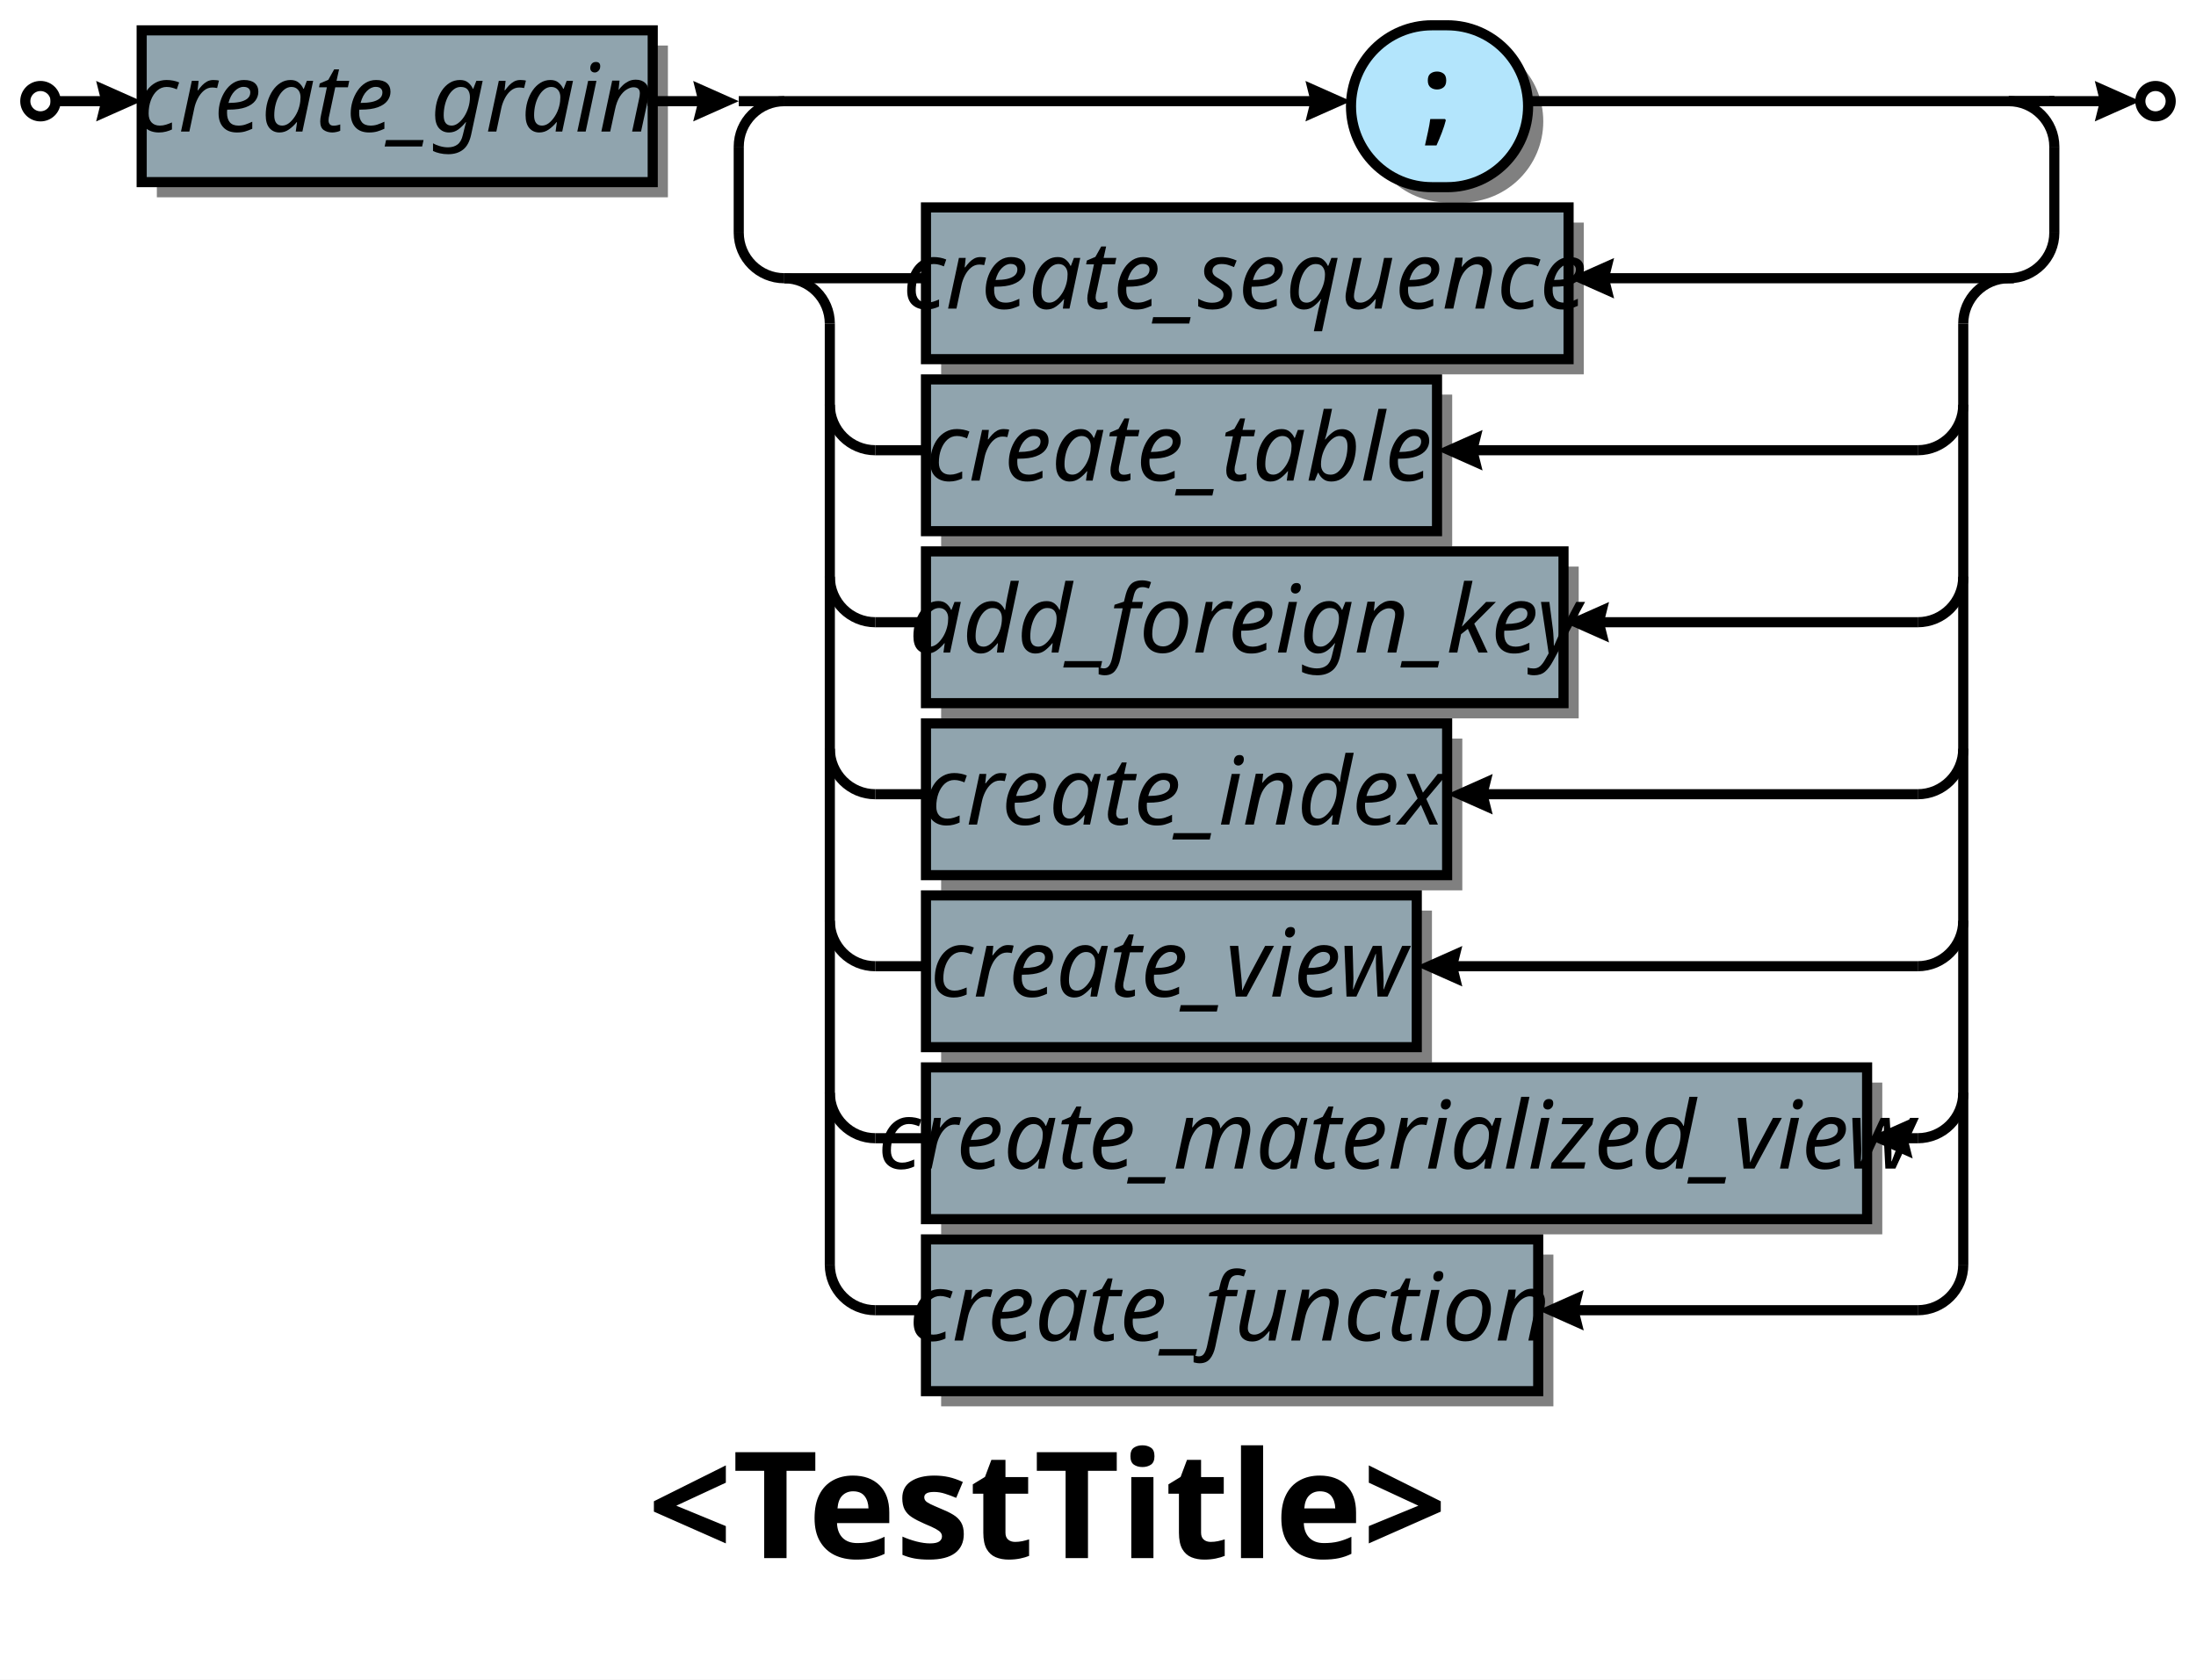
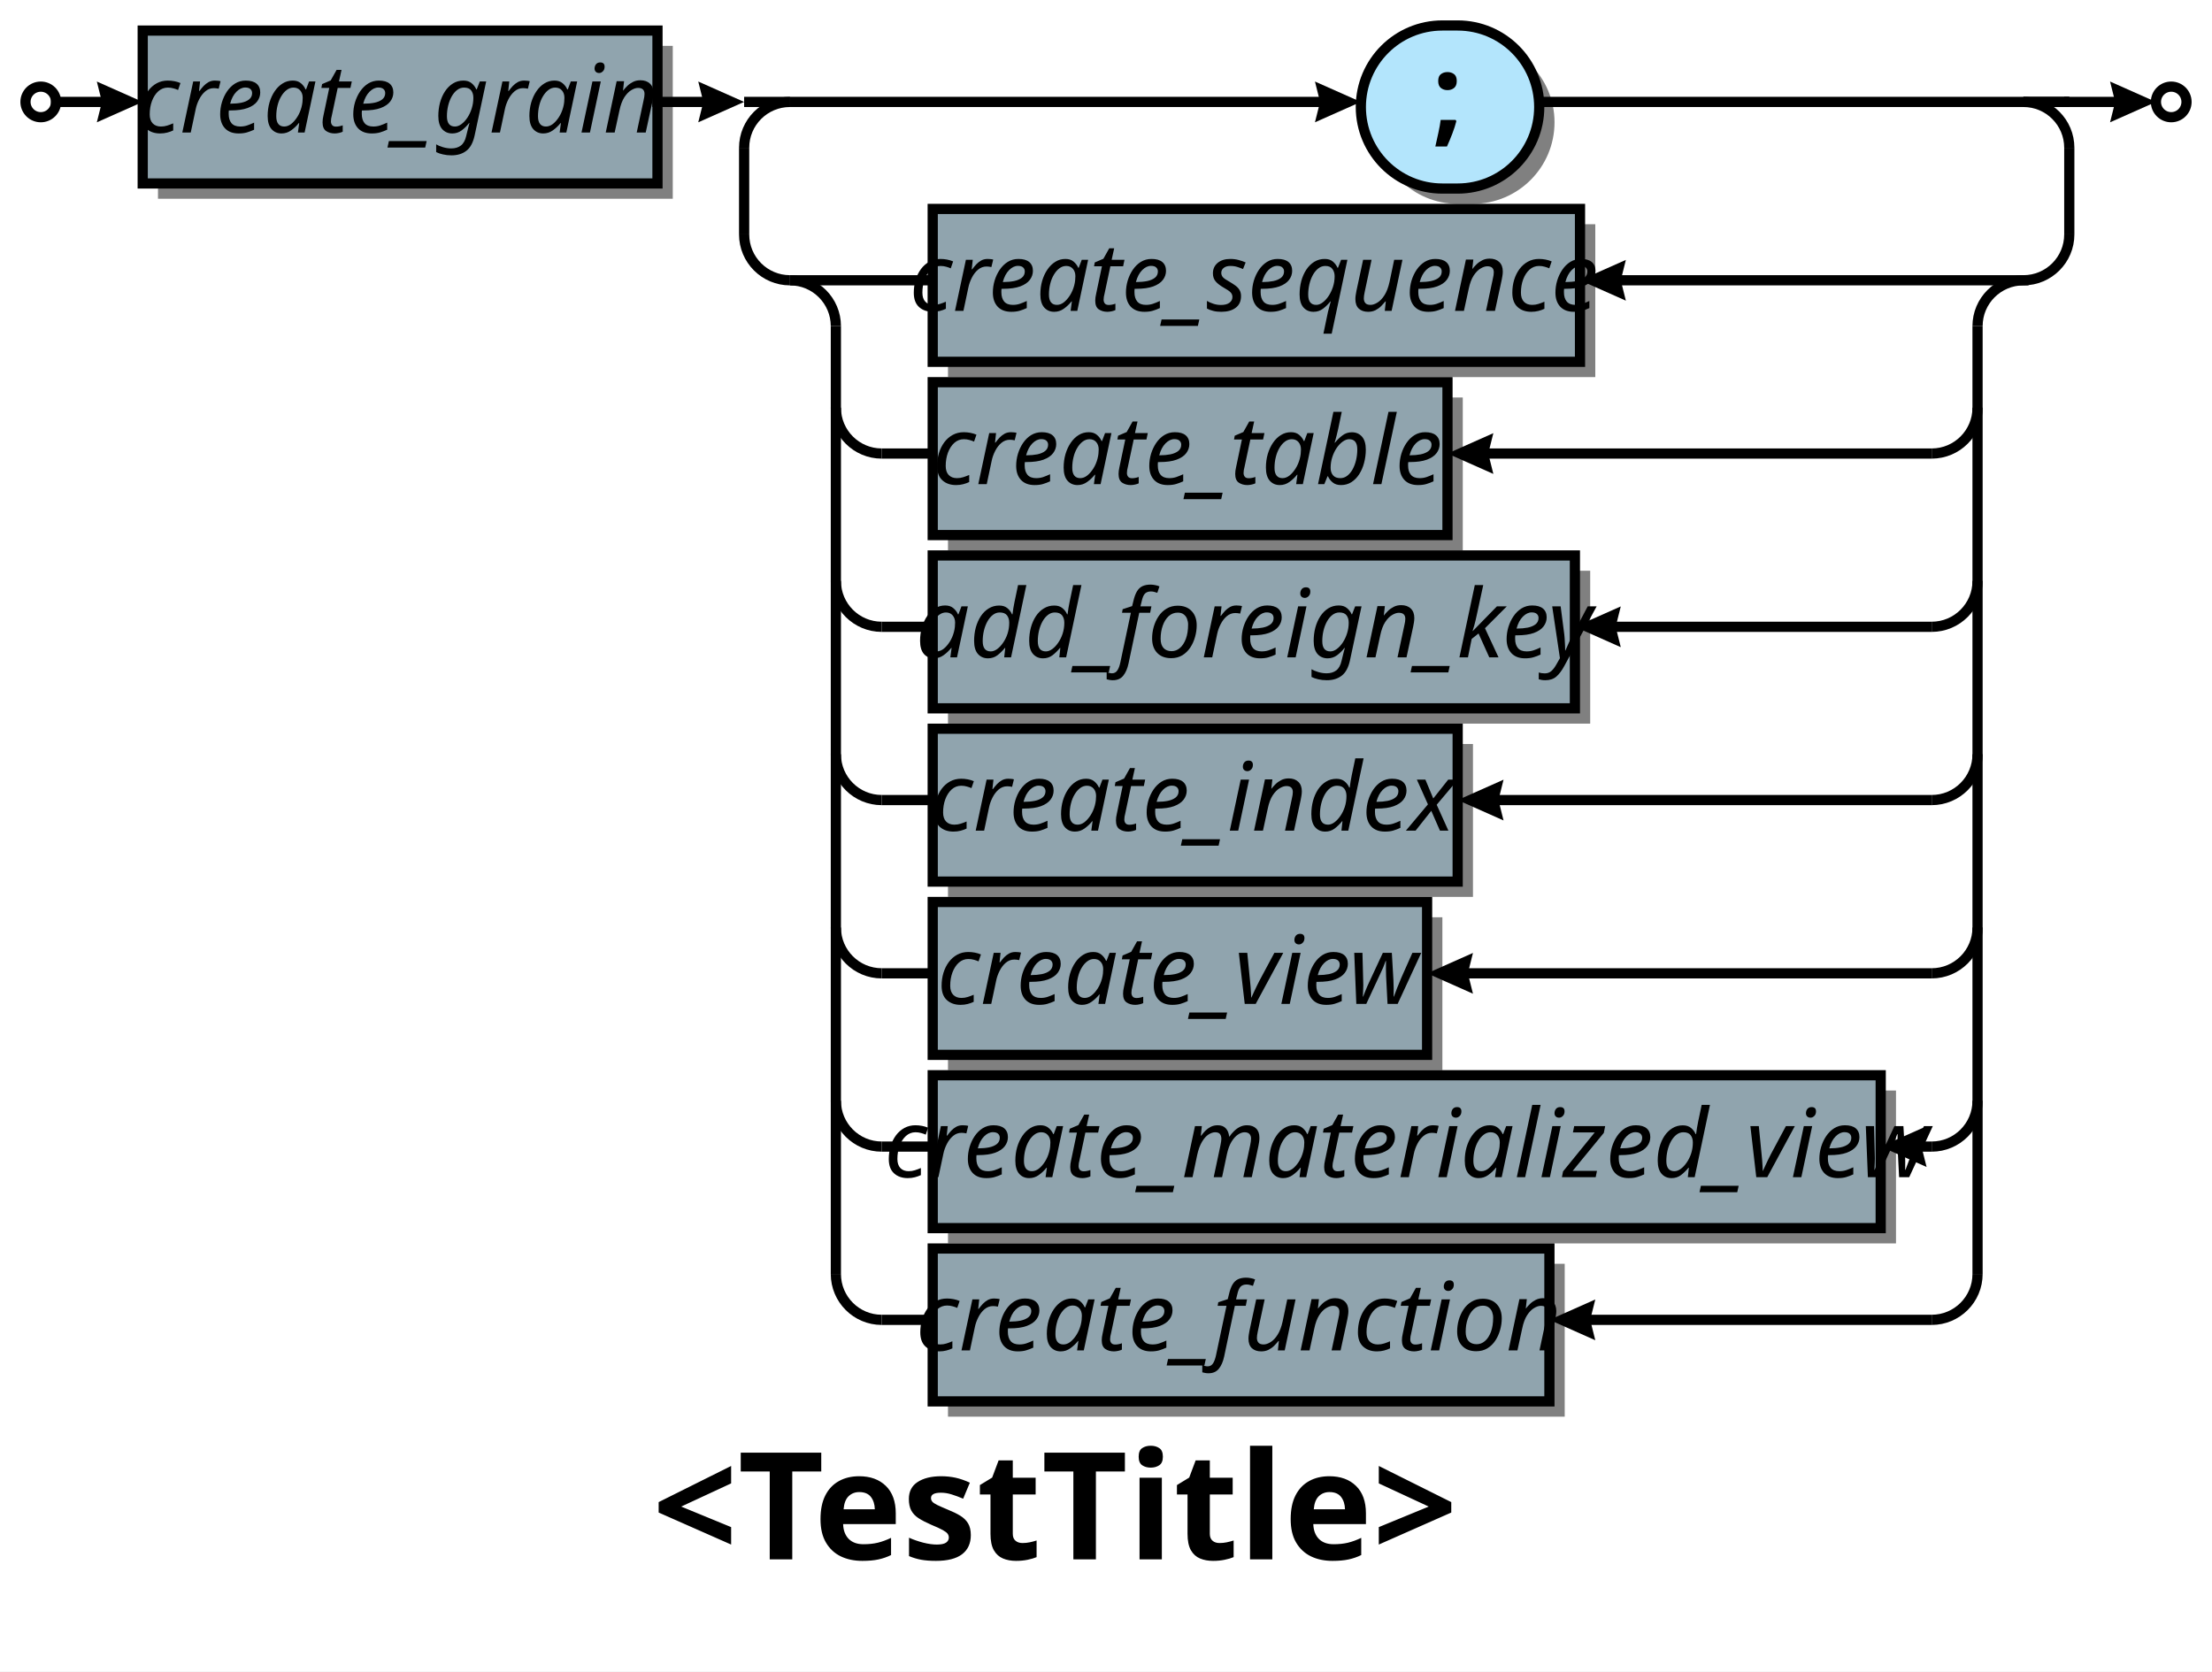
- <svg xmlns="http://www.w3.org/2000/svg" xml:space="preserve" width="434" height="332" version="1.1">
+ <svg xmlns="http://www.w3.org/2000/svg" xml:space="preserve" width="434" height="328" version="1.1">
  <style type="text/css">

.title_font {fill:#000000; text-anchor:middle;
font-family:PT Sans Bold; font-size:22pt; font-weight:bold; font-style:normal; }
.token_font {fill:#000000; text-anchor:middle;
font-family:PT Sans Bold; font-size:16pt; font-weight:bold; font-style:normal; }
.box_font {fill:#000000; text-anchor:middle;
font-family:PT Sans Italic; font-size:14pt; font-weight:normal; font-style:italic; }
.bubble_font {fill:#000000; text-anchor:middle;
font-family:PT Sans Bold; font-size:14pt; font-weight:bold; font-style:normal; }
.hex_font {fill:#000000; text-anchor:middle;
font-family:PT Sans Bold; font-size:14pt; font-weight:bold; font-style:normal; }
.label {fill: #000; text-anchor:middle; font-size:16pt; font-weight:bold; font-family:Sans;}
.link {fill: #0D47A1;}
.link:hover {fill: #0D47A1; text-decoration:underline;}
.link:visited {fill: #4A148C;}

</style>
  <defs>
    <marker id="arrow" markerWidth="5" markerHeight="4" refX="2.5" refY="2" orient="auto" markerUnits="strokeWidth">
      <path d="M0,0 L0.5,2 L0,4 L4.5,2 z" fill="#000000" />
    </marker>
  </defs>
  <rect width="100%" height="100%" fill="white" />
  <circle cx="8" cy="20" r="3" stroke="#000000" stroke-width="2" fill="#ffffff" />
  <rect x="31" y="9" width="101" height="30" fill="#000000" fill-opacity="0.498" />
  <rect x="28" y="6" width="101" height="30" stroke="#000000" stroke-width="2" fill="#90a4ae" fill-opacity="1.0" />
  <text class="box_font" x="78" y="26">create_grain</text>
  <path d="M286,40 A16,16 0 0,1 286,8 H289 A16,16 0 0,1 289,40 z" fill="#000000" fill-opacity="0.498" />
  <path d="M283,37 A16,16 0 0,1 283,5 H286 A16,16 0 0,1 286,37 z" stroke="#000000" stroke-width="2" fill="#b3e5fc" fill-opacity="1.0" />
  <text class="token_font" x="284" y="26">;</text>
  <rect x="186" y="44" width="127" height="30" fill="#000000" fill-opacity="0.498" />
  <rect x="183" y="41" width="127" height="30" stroke="#000000" stroke-width="2" fill="#90a4ae" fill-opacity="1.0" />
  <text class="box_font" x="246" y="61">create_sequence</text>
  <rect x="186" y="78" width="101" height="30" fill="#000000" fill-opacity="0.498" />
  <rect x="183" y="75" width="101" height="30" stroke="#000000" stroke-width="2" fill="#90a4ae" fill-opacity="1.0" />
  <text class="box_font" x="233" y="95">create_table</text>
  <rect x="186" y="112" width="126" height="30" fill="#000000" fill-opacity="0.498" />
  <rect x="183" y="109" width="126" height="30" stroke="#000000" stroke-width="2" fill="#90a4ae" fill-opacity="1.0" />
  <text class="box_font" x="246" y="129">add_foreign_key</text>
  <rect x="186" y="146" width="103" height="30" fill="#000000" fill-opacity="0.498" />
  <rect x="183" y="143" width="103" height="30" stroke="#000000" stroke-width="2" fill="#90a4ae" fill-opacity="1.0" />
  <text class="box_font" x="234" y="163">create_index</text>
  <rect x="186" y="180" width="97" height="30" fill="#000000" fill-opacity="0.498" />
  <rect x="183" y="177" width="97" height="30" stroke="#000000" stroke-width="2" fill="#90a4ae" fill-opacity="1.0" />
  <text class="box_font" x="231" y="197">create_view</text>
  <rect x="186" y="214" width="186" height="30" fill="#000000" fill-opacity="0.498" />
  <rect x="183" y="211" width="186" height="30" stroke="#000000" stroke-width="2" fill="#90a4ae" fill-opacity="1.0" />
  <text class="box_font" x="276" y="231">create_materialized_view</text>
  <rect x="186" y="248" width="121" height="30" fill="#000000" fill-opacity="0.498" />
  <rect x="183" y="245" width="121" height="30" stroke="#000000" stroke-width="2" fill="#90a4ae" fill-opacity="1.0" />
  <text class="box_font" x="243" y="265">create_function</text>
  <line x1="155" y1="55" x2="183" y2="55" stroke="#000000" stroke-width="2" />
  <line x1="398" y1="55" x2="314" y2="55" stroke="#000000" stroke-width="2" marker-end="url(#arrow)" />
  <path d="M164,64 A9,9 0 0,0 155,55" stroke="#000000" stroke-width="2" fill="none" />
  <line x1="173" y1="89" x2="183" y2="89" stroke="#000000" stroke-width="2" />
  <line x1="379" y1="89" x2="288" y2="89" stroke="#000000" stroke-width="2" marker-end="url(#arrow)" />
  <path d="M164,80 A9,9 0 0,0 173,89" stroke="#000000" stroke-width="2" fill="none" />
  <path d="M379,89 A9,9 0 0,0 388,80" stroke="#000000" stroke-width="2" fill="none" />
  <line x1="173" y1="123" x2="183" y2="123" stroke="#000000" stroke-width="2" />
  <line x1="379" y1="123" x2="313" y2="123" stroke="#000000" stroke-width="2" marker-end="url(#arrow)" />
  <path d="M164,114 A9,9 0 0,0 173,123" stroke="#000000" stroke-width="2" fill="none" />
  <path d="M379,123 A9,9 0 0,0 388,114" stroke="#000000" stroke-width="2" fill="none" />
  <line x1="173" y1="157" x2="183" y2="157" stroke="#000000" stroke-width="2" />
  <line x1="379" y1="157" x2="290" y2="157" stroke="#000000" stroke-width="2" marker-end="url(#arrow)" />
  <path d="M164,148 A9,9 0 0,0 173,157" stroke="#000000" stroke-width="2" fill="none" />
  <path d="M379,157 A9,9 0 0,0 388,148" stroke="#000000" stroke-width="2" fill="none" />
  <line x1="173" y1="191" x2="183" y2="191" stroke="#000000" stroke-width="2" />
  <line x1="379" y1="191" x2="284" y2="191" stroke="#000000" stroke-width="2" marker-end="url(#arrow)" />
  <path d="M164,182 A9,9 0 0,0 173,191" stroke="#000000" stroke-width="2" fill="none" />
  <path d="M379,191 A9,9 0 0,0 388,182" stroke="#000000" stroke-width="2" fill="none" />
  <line x1="173" y1="225" x2="183" y2="225" stroke="#000000" stroke-width="2" />
  <line x1="379" y1="225" x2="373" y2="225" stroke="#000000" stroke-width="2" marker-end="url(#arrow)" />
  <path d="M164,216 A9,9 0 0,0 173,225" stroke="#000000" stroke-width="2" fill="none" />
  <path d="M379,225 A9,9 0 0,0 388,216" stroke="#000000" stroke-width="2" fill="none" />
  <line x1="173" y1="259" x2="183" y2="259" stroke="#000000" stroke-width="2" />
  <line x1="379" y1="259" x2="308" y2="259" stroke="#000000" stroke-width="2" marker-end="url(#arrow)" />
  <path d="M164,250 A9,9 0 0,0 173,259" stroke="#000000" stroke-width="2" fill="none" />
  <path d="M379,259 A9,9 0 0,0 388,250" stroke="#000000" stroke-width="2" fill="none" />
  <path d="M397,55 A9,9 0 0,0 388,64" stroke="#000000" stroke-width="2" fill="none" />
  <line x1="164" y1="250" x2="164" y2="64" stroke="#000000" stroke-width="2" />
  <line x1="388" y1="250" x2="388" y2="64" stroke="#000000" stroke-width="2" />
  <line x1="155" y1="20" x2="263" y2="20" stroke="#000000" stroke-width="2" marker-end="url(#arrow)" />
  <line x1="302" y1="20" x2="406" y2="20" stroke="#000000" stroke-width="2" />
  <line x1="146" y1="20" x2="155" y2="20" stroke="#000000" stroke-width="2" />
  <path d="M155,20 A9,9 0 0,0 146,29" stroke="#000000" stroke-width="2" fill="none" />
  <line x1="146" y1="29" x2="146" y2="46" stroke="#000000" stroke-width="2" />
  <path d="M146,46 A9,9 0 0,0 155,55" stroke="#000000" stroke-width="2" fill="none" />
  <path d="M406,29 A9,9 0 0,0 397,20" stroke="#000000" stroke-width="2" fill="none" />
  <line x1="406" y1="29" x2="406" y2="46" stroke="#000000" stroke-width="2" />
  <path d="M397,55 A9,9 0 0,0 406,46" stroke="#000000" stroke-width="2" fill="none" />
  <line x1="397" y1="20" x2="406" y2="20" stroke="#000000" stroke-width="2" />
  <line x1="128" y1="20" x2="142" y2="20" stroke="#000000" stroke-width="2" marker-end="url(#arrow)" />
  <line x1="10" y1="20" x2="24" y2="20" stroke="#000000" stroke-width="2" marker-end="url(#arrow)" />
  <circle cx="426" cy="20" r="3" stroke="#000000" stroke-width="2" fill="#ffffff" />
  <line x1="405" y1="20" x2="419" y2="20" stroke="#000000" stroke-width="2" marker-end="url(#arrow)" />
-   <text class="title_font" x="207" y="308">&lt;TestTitle&gt;</text>
+   <text class="title_font" x="207" y="306">&lt;TestTitle&gt;</text>
</svg>
